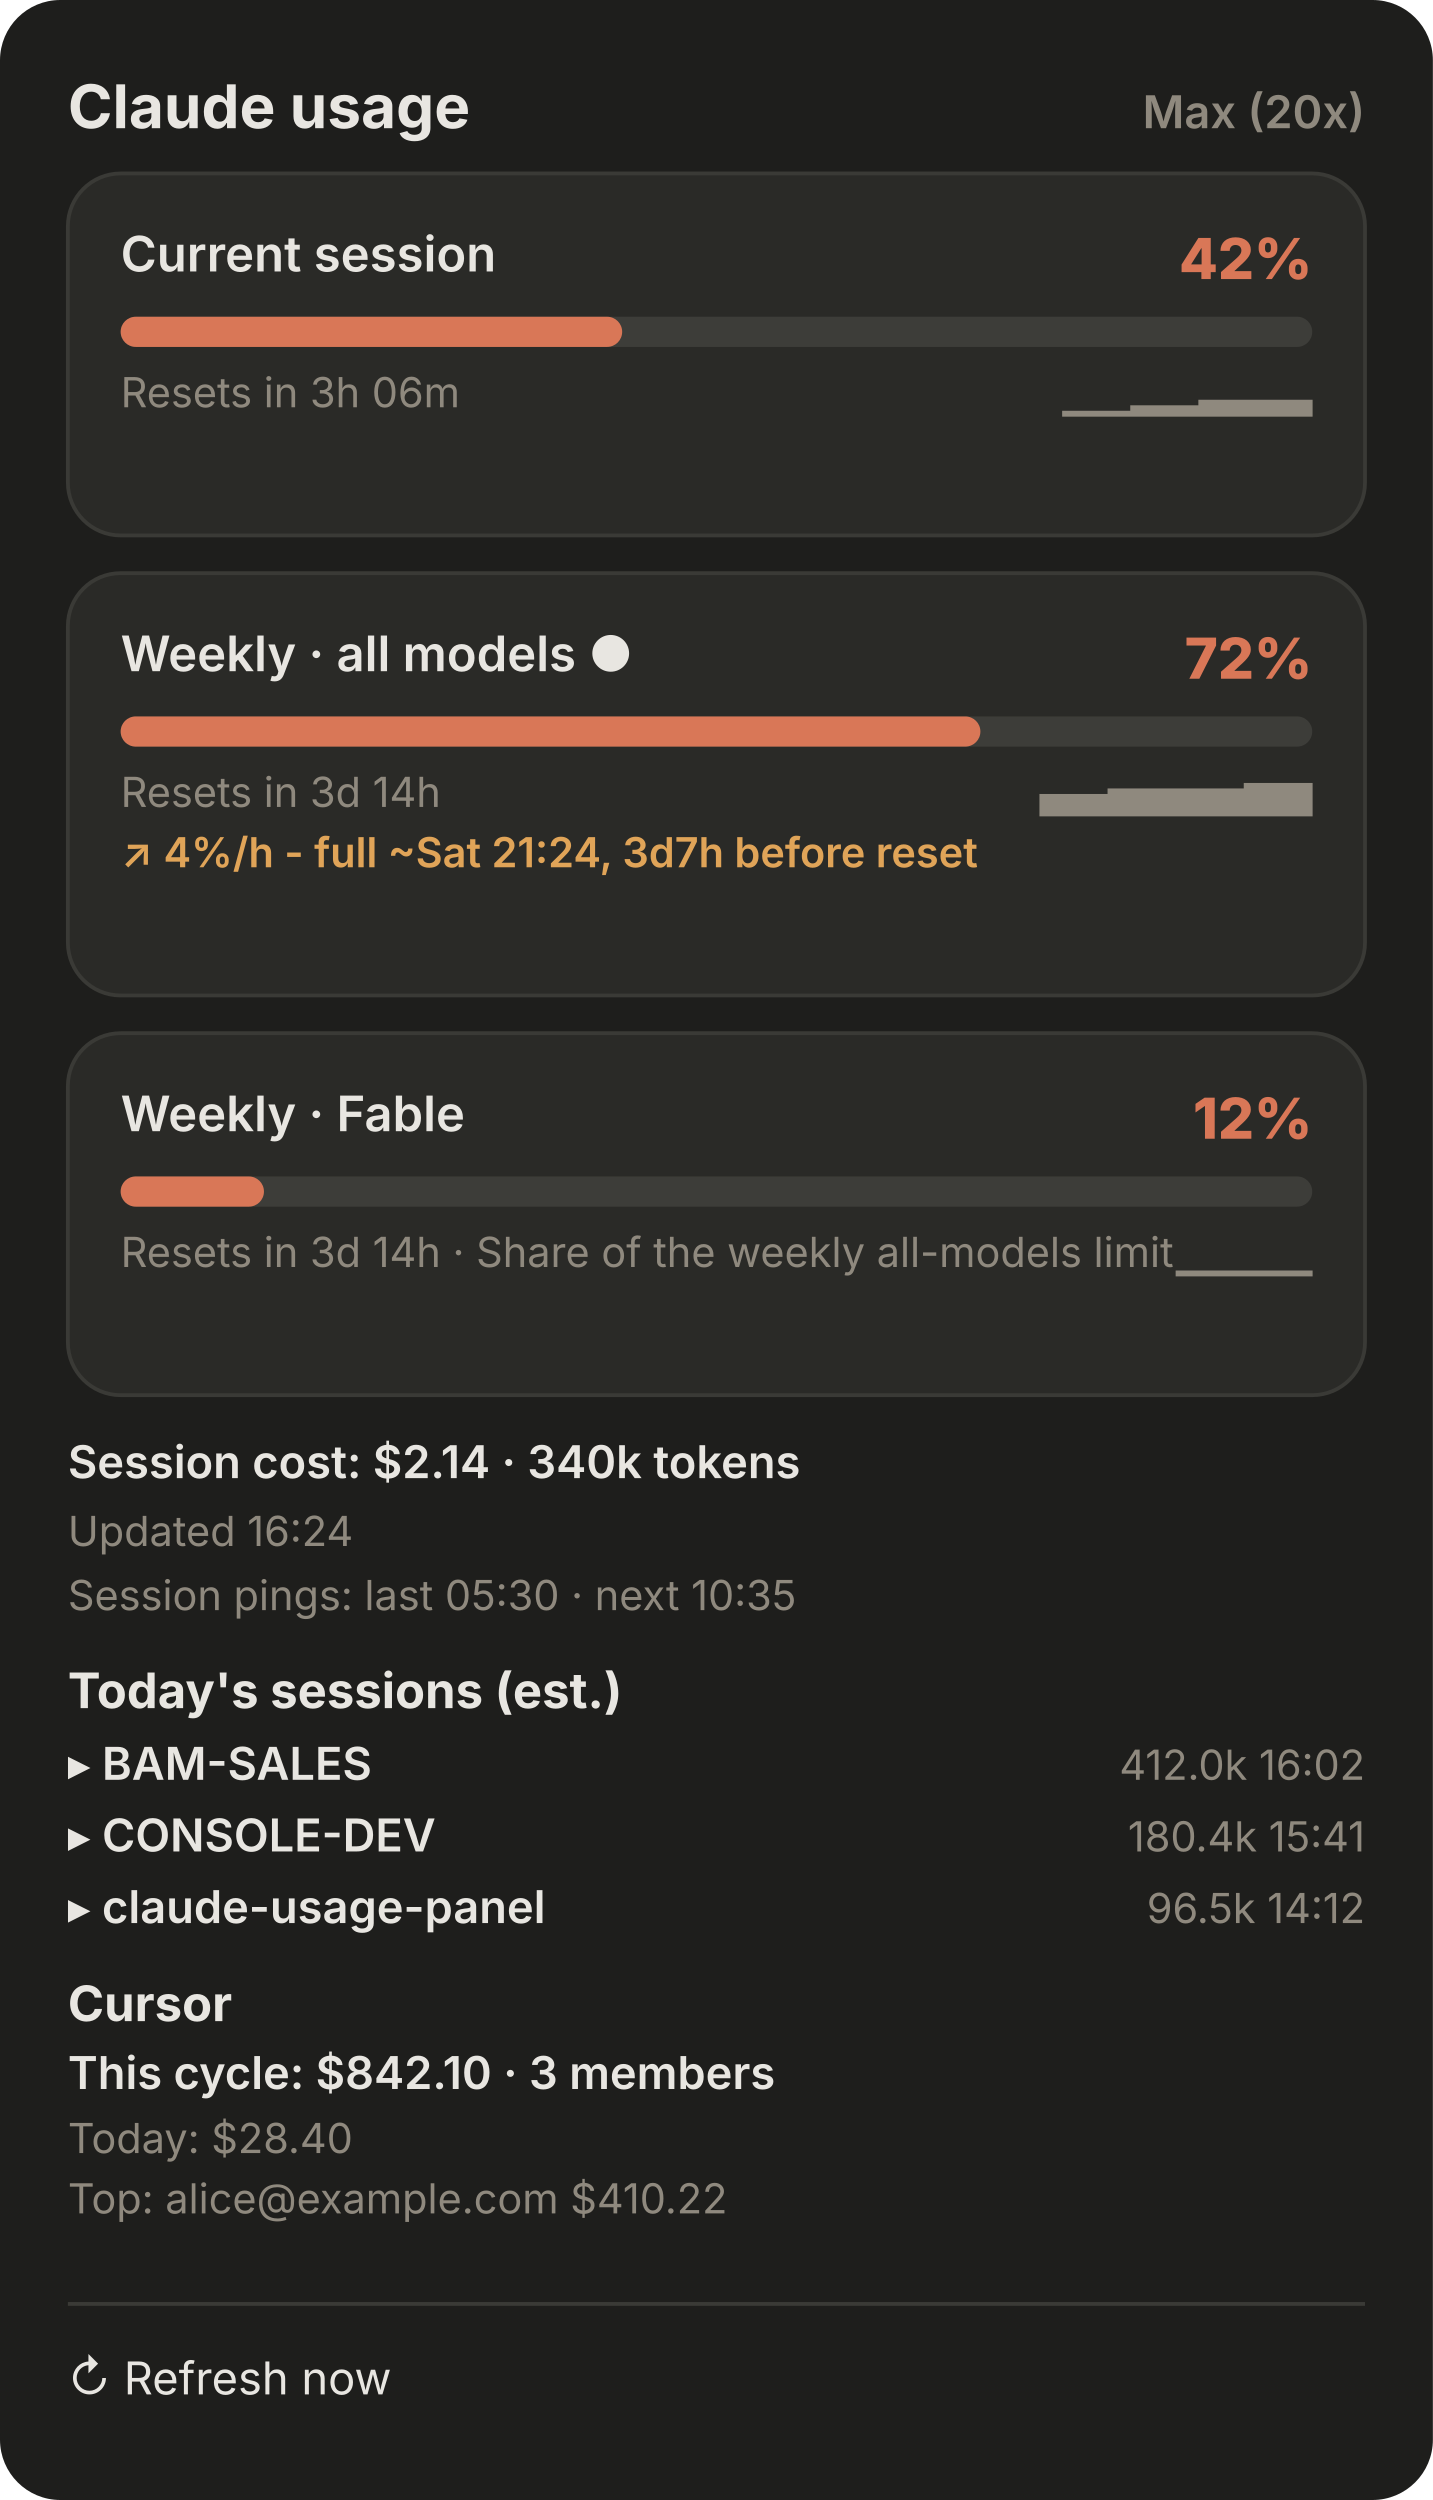
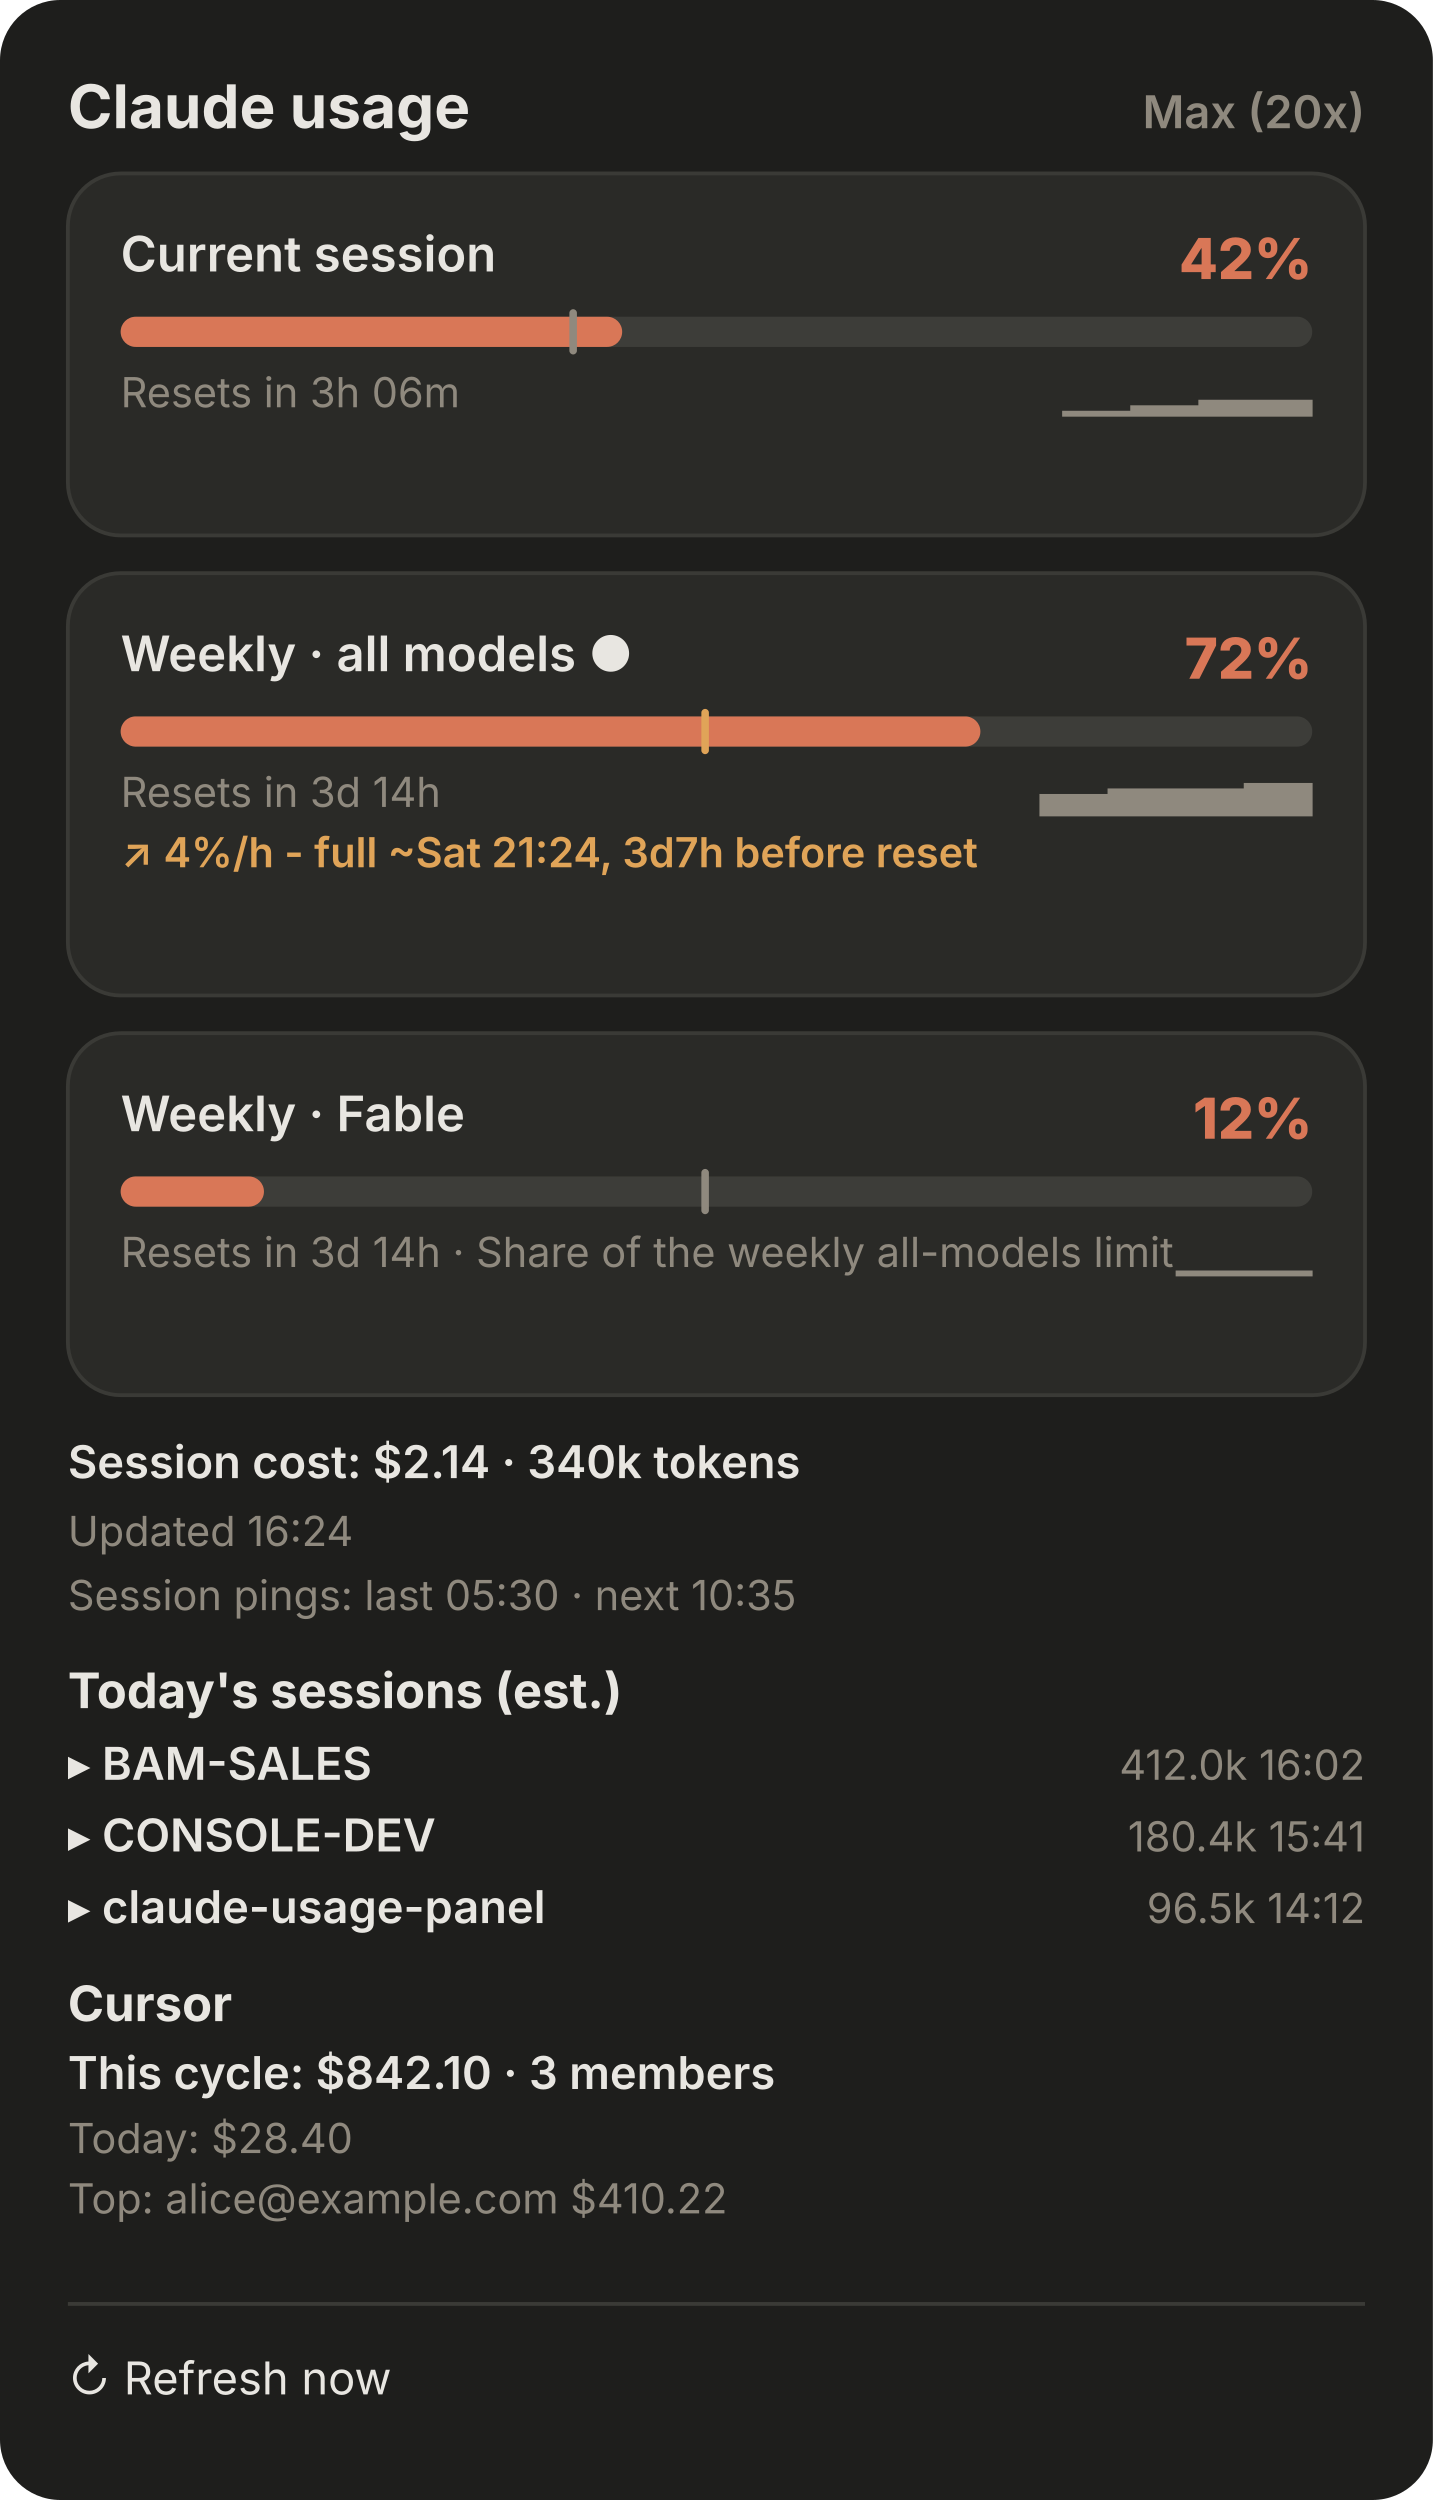
<svg xmlns="http://www.w3.org/2000/svg" width="380" height="663" viewBox="0 0 380 663">
  <rect width="380" height="663" rx="16" fill="#1e1e1c" />
  <text x="18" y="34" font-size="16" fill="#e8e6e1" font-family="system-ui, -apple-system, sans-serif" font-weight="700">Claude usage</text>
  <text x="362" y="34" font-size="12" fill="#8f897e" font-family="system-ui, -apple-system, sans-serif" font-weight="600" text-anchor="end">Max (20x)</text>
  <rect x="18" y="46" width="344" height="96" rx="14" fill="#2a2a27" stroke="#3a3a36" />
  <text x="32" y="72" font-size="13" fill="#e8e6e1" font-family="system-ui, -apple-system, sans-serif" font-weight="600">Current session</text>
  <text x="348" y="74" font-size="15" fill="#d97757" font-family="system-ui, -apple-system, sans-serif" font-weight="800" text-anchor="end">42%</text>
  <rect x="32" y="84" width="316" height="8" rx="4" fill="#3d3d39" />
  <rect x="32" y="84" width="133" height="8" rx="4" fill="#d97757" />
+   <rect x="151" y="82" width="2" height="12" rx="1" fill="#8f897e" />
  <text x="32" y="108" font-size="11" fill="#8f897e" font-family="system-ui, -apple-system, sans-serif">Resets in 3h 06m</text>
  <text x="348" y="108" font-size="10" fill="#8f897e" font-family="ui-monospace, monospace" text-anchor="end"> ▁▁▁▂▂▂▃▃▃▃▃</text>
  <rect x="18" y="152" width="344" height="112" rx="14" fill="#2a2a27" stroke="#3a3a36" />
  <text x="32" y="178" font-size="13" fill="#e8e6e1" font-family="system-ui, -apple-system, sans-serif" font-weight="600">Weekly · all models  ●</text>
  <text x="348" y="180" font-size="15" fill="#d97757" font-family="system-ui, -apple-system, sans-serif" font-weight="800" text-anchor="end">72%</text>
  <rect x="32" y="190" width="316" height="8" rx="4" fill="#3d3d39" />
  <rect x="32" y="190" width="228" height="8" rx="4" fill="#d97757" />
+   <rect x="186" y="188" width="2" height="12" rx="1" fill="#e0a458" />
  <text x="32" y="214" font-size="11" fill="#8f897e" font-family="system-ui, -apple-system, sans-serif">Resets in 3d 14h</text>
  <text x="348" y="214" font-size="10" fill="#8f897e" font-family="ui-monospace, monospace" text-anchor="end">▄▄▄▅▅▅▅▅▅▆▆▆</text>
  <text x="32" y="230" font-size="11" fill="#e0a458" font-family="system-ui, -apple-system, sans-serif" font-weight="600">↗ 4%/h - full ~Sat 21:24, 3d7h before reset</text>
  <rect x="18" y="274" width="344" height="96" rx="14" fill="#2a2a27" stroke="#3a3a36" />
  <text x="32" y="300" font-size="13" fill="#e8e6e1" font-family="system-ui, -apple-system, sans-serif" font-weight="600">Weekly · Fable</text>
  <text x="348" y="302" font-size="15" fill="#d97757" font-family="system-ui, -apple-system, sans-serif" font-weight="800" text-anchor="end">12%</text>
  <rect x="32" y="312" width="316" height="8" rx="4" fill="#3d3d39" />
  <rect x="32" y="312" width="38" height="8" rx="4" fill="#d97757" />
+   <rect x="186" y="310" width="2" height="12" rx="1" fill="#8f897e" />
  <text x="32" y="336" font-size="11" fill="#8f897e" font-family="system-ui, -apple-system, sans-serif">Resets in 3d 14h · Share of the weekly all-models limit</text>
  <text x="348" y="336" font-size="10" fill="#8f897e" font-family="ui-monospace, monospace" text-anchor="end">      ▁▁▁▁▁▁</text>
  <text x="18" y="392" font-size="12" fill="#e8e6e1" font-family="system-ui, -apple-system, sans-serif" font-weight="600">Session cost: $2.14 · 340k tokens</text>
  <text x="18" y="410" font-size="11" fill="#8f897e" font-family="system-ui, -apple-system, sans-serif">Updated 16:24</text>
  <text x="18" y="427" font-size="11" fill="#8f897e" font-family="system-ui, -apple-system, sans-serif">Session pings: last 05:30 · next 10:35</text>
  <text x="18" y="453" font-size="13" fill="#e8e6e1" font-family="system-ui, -apple-system, sans-serif" font-weight="700">Today's sessions (est.)</text>
  <text x="18" y="472" font-size="12" fill="#e8e6e1" font-family="system-ui, -apple-system, sans-serif" font-weight="600">▸ BAM-SALES</text>
  <text x="362" y="472" font-size="11" fill="#8f897e" font-family="system-ui, -apple-system, sans-serif" text-anchor="end">412.0k  16:02</text>
  <text x="18" y="491" font-size="12" fill="#e8e6e1" font-family="system-ui, -apple-system, sans-serif" font-weight="600">▸ CONSOLE-DEV</text>
  <text x="362" y="491" font-size="11" fill="#8f897e" font-family="system-ui, -apple-system, sans-serif" text-anchor="end">180.4k  15:41</text>
  <text x="18" y="510" font-size="12" fill="#e8e6e1" font-family="system-ui, -apple-system, sans-serif" font-weight="600">▸ claude-usage-panel</text>
  <text x="362" y="510" font-size="11" fill="#8f897e" font-family="system-ui, -apple-system, sans-serif" text-anchor="end">96.5k  14:12</text>
  <text x="18" y="536" font-size="13" fill="#e8e6e1" font-family="system-ui, -apple-system, sans-serif" font-weight="700">Cursor</text>
  <text x="18" y="554" font-size="12" fill="#e8e6e1" font-family="system-ui, -apple-system, sans-serif" font-weight="600">This cycle: $842.10 · 3 members</text>
  <text x="18" y="571" font-size="11" fill="#8f897e" font-family="system-ui, -apple-system, sans-serif">Today: $28.40</text>
  <text x="18" y="587" font-size="11" fill="#8f897e" font-family="system-ui, -apple-system, sans-serif">Top: alice@example.com $410.22</text>
  <line x1="18" y1="611" x2="362" y2="611" stroke="#3a3a36" />
  <text x="18" y="635" font-size="12" fill="#e8e6e1" font-family="system-ui, -apple-system, sans-serif">↻  Refresh now</text>
</svg>
